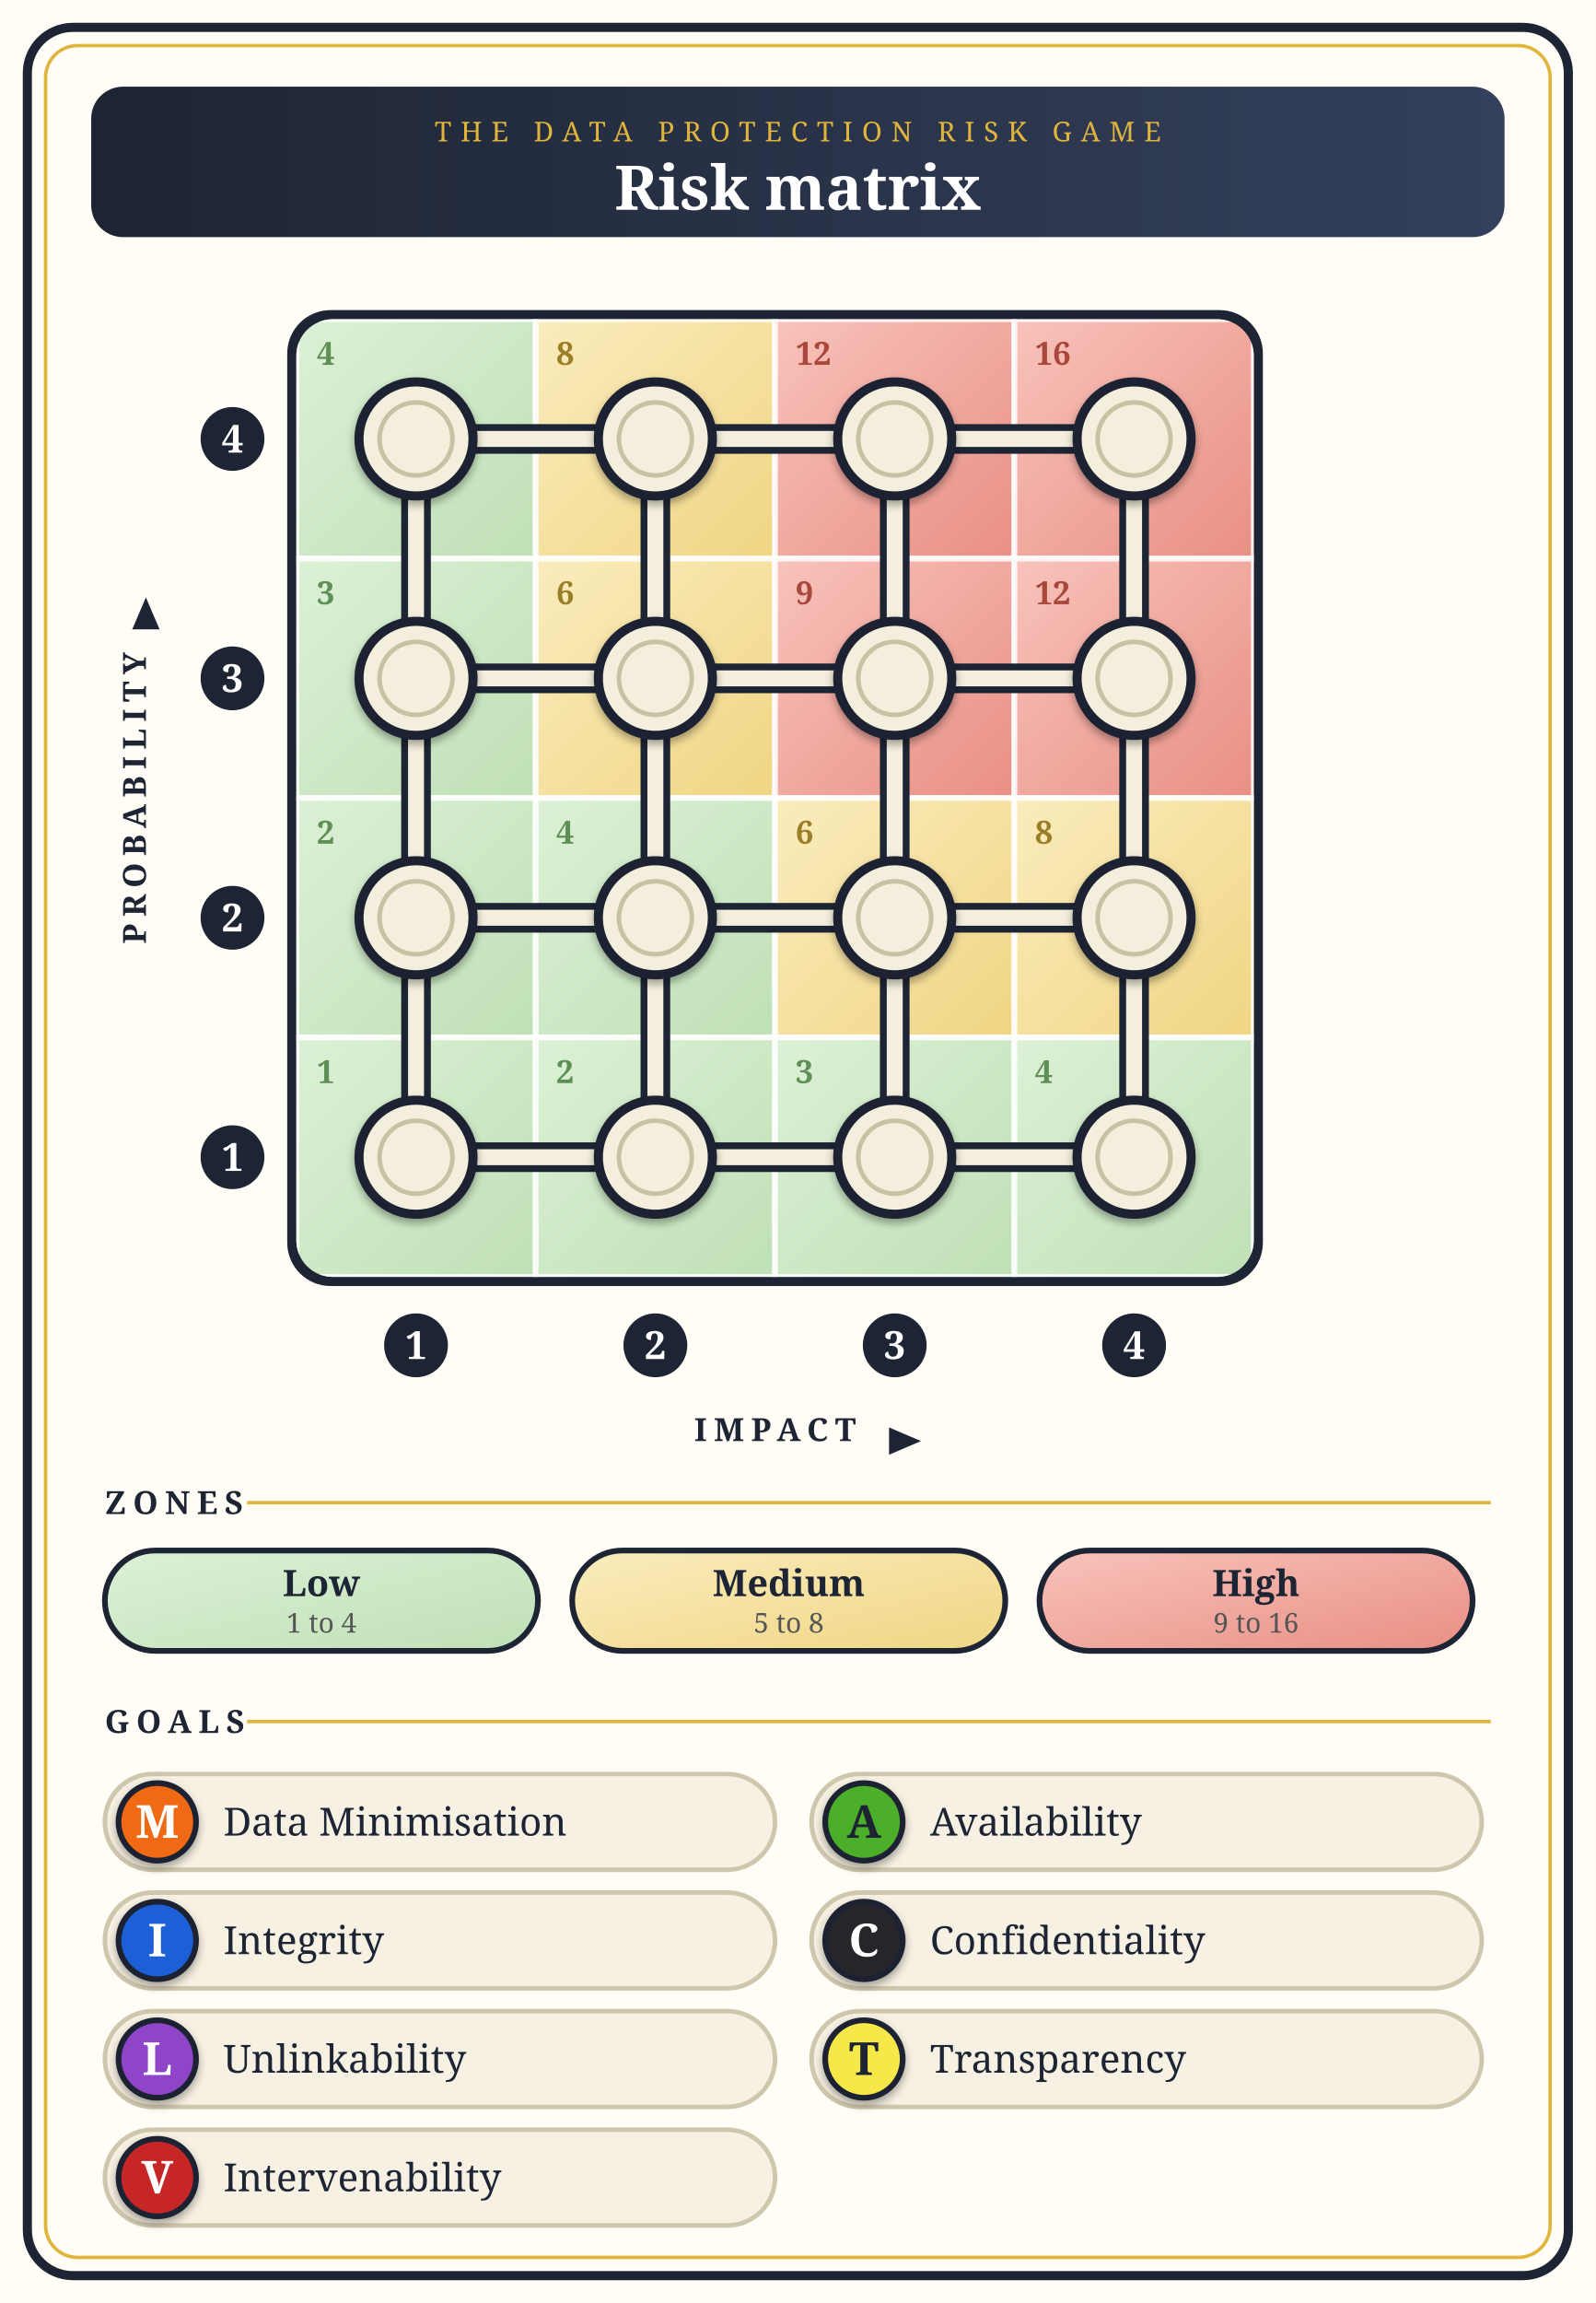
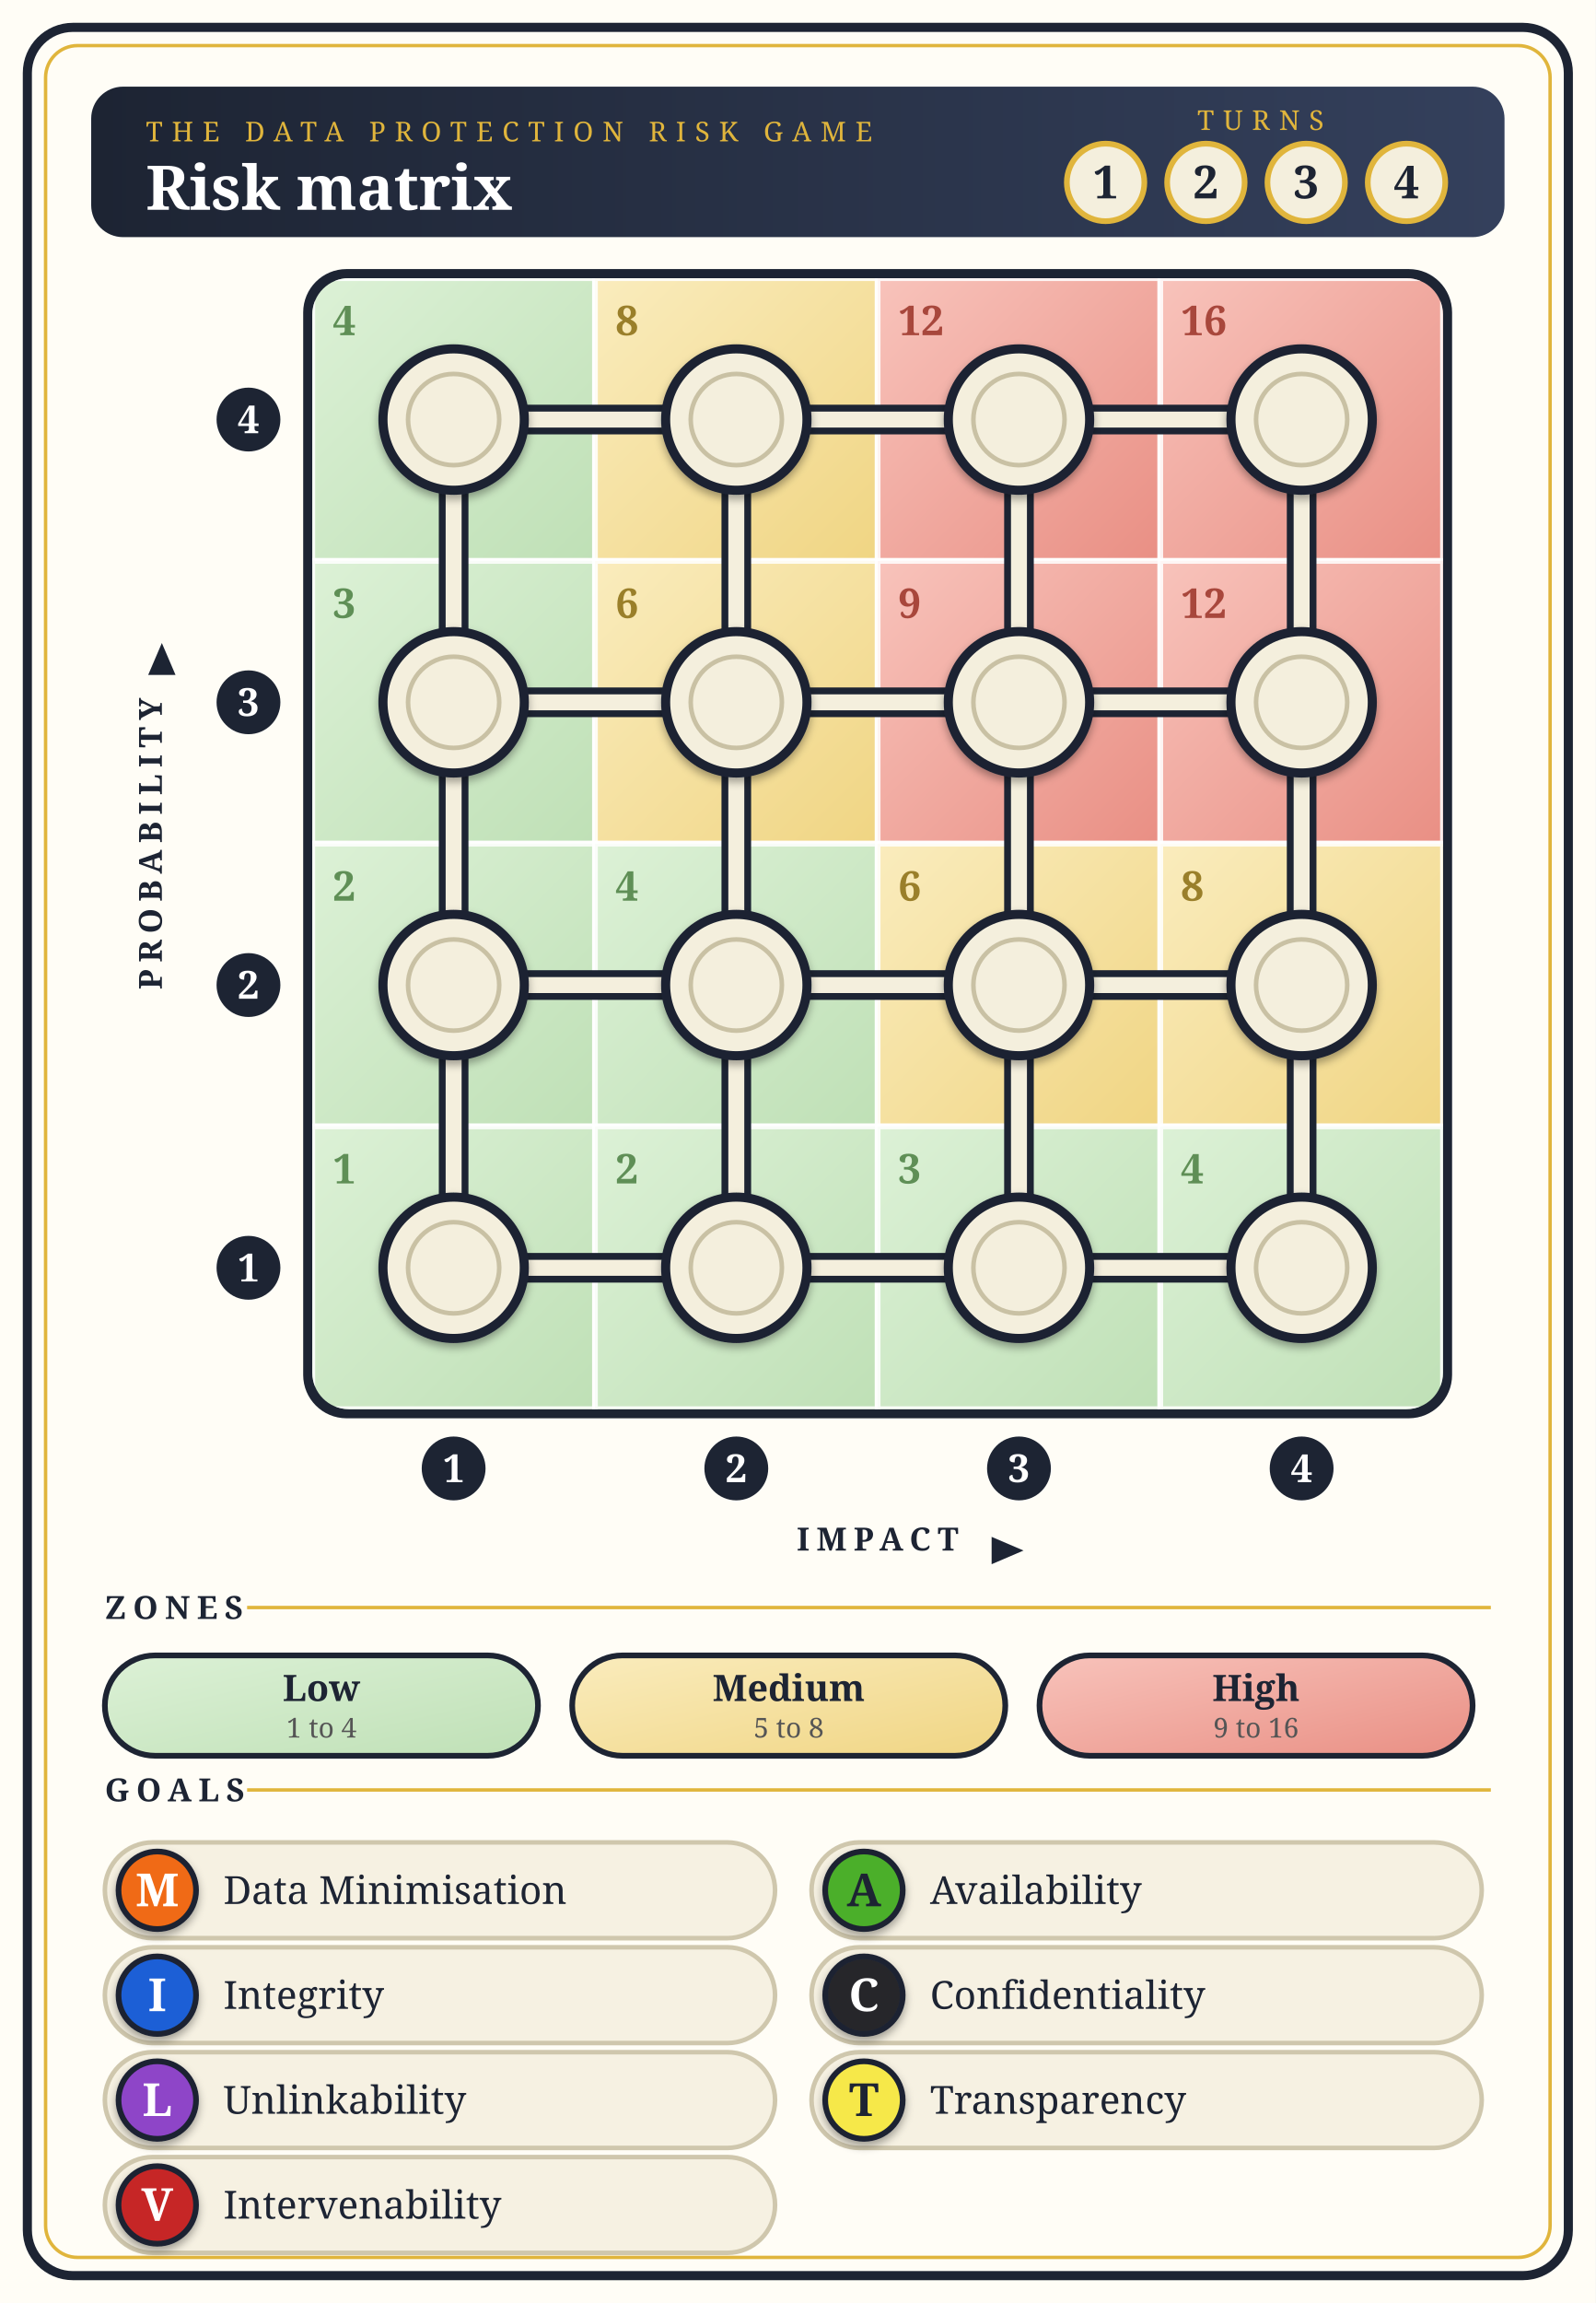
<svg xmlns="http://www.w3.org/2000/svg" width="700" height="1010" viewBox="0 0 700 1010" font-family="Georgia,serif">
  <defs>
    <linearGradient id="z-low" x1="0" y1="0" x2="1" y2="1">
      <stop offset="0" stop-color="#dcf1d6" />
      <stop offset="1" stop-color="#bfe0b6" />
    </linearGradient>
    <linearGradient id="z-mid" x1="0" y1="0" x2="1" y2="1">
      <stop offset="0" stop-color="#faecbd" />
      <stop offset="1" stop-color="#f0d583" />
    </linearGradient>
    <linearGradient id="z-high" x1="0" y1="0" x2="1" y2="1">
      <stop offset="0" stop-color="#f8c3bb" />
      <stop offset="1" stop-color="#e98f84" />
    </linearGradient>
    <linearGradient id="banner" x1="0" y1="0" x2="1" y2="0">
      <stop offset="0" stop-color="#1d2433" />
      <stop offset="1" stop-color="#34405c" />
    </linearGradient>
    <filter id="shadow" x="-30%" y="-30%" width="160%" height="170%">
      <feDropShadow dx="0" dy="2" stdDeviation="2" flood-color="#000" flood-opacity=".35" />
    </filter>
    <clipPath id="grid">
-       <rect x="130" y="140" width="420" height="420" rx="16" />
+       <rect x="137" y="122" width="496" height="496" rx="16" />
    </clipPath>
  </defs>
  <rect width="700" height="1010" fill="#fffdf6" />
  <rect x="12" y="12" width="676" height="986" rx="20" fill="none" stroke="#1d2433" stroke-width="4" />
  <rect x="20" y="20" width="660" height="970" rx="14" fill="none" stroke="#e0b53c" stroke-width="1.5" />
  <rect x="40" y="38" width="620" height="66" rx="14" fill="url(#banner)" />
-   <text x="350.0" y="62" text-anchor="middle" font-size="12" letter-spacing="4" fill="#e0b53c">THE DATA PROTECTION RISK GAME</text>
-   <text x="350.0" y="92" text-anchor="middle" font-size="27" font-weight="bold" fill="#fff">Risk matrix</text>
-   <rect x="126" y="136" width="428" height="428" rx="19" fill="#1d2433" />
+   <text x="64" y="62" font-size="12" letter-spacing="4" fill="#e0b53c">THE DATA PROTECTION RISK GAME</text>
+   <text x="64" y="92" font-size="27" font-weight="bold" fill="#fff">Risk matrix</text>
+   <text x="553" y="57" text-anchor="middle" font-size="12" letter-spacing="4" fill="#e0b53c">TURNS</text>
+   <circle cx="485" cy="80" r="17" fill="#f4efdd" stroke="#e0b53c" stroke-width="2.5" />
+   <text x="485" y="87" text-anchor="middle" font-size="20" font-weight="bold" fill="#1d2433">1</text>
+   <circle cx="529" cy="80" r="17" fill="#f4efdd" stroke="#e0b53c" stroke-width="2.5" />
+   <text x="529" y="87" text-anchor="middle" font-size="20" font-weight="bold" fill="#1d2433">2</text>
+   <circle cx="573" cy="80" r="17" fill="#f4efdd" stroke="#e0b53c" stroke-width="2.5" />
+   <text x="573" y="87" text-anchor="middle" font-size="20" font-weight="bold" fill="#1d2433">3</text>
+   <circle cx="617" cy="80" r="17" fill="#f4efdd" stroke="#e0b53c" stroke-width="2.5" />
+   <text x="617" y="87" text-anchor="middle" font-size="20" font-weight="bold" fill="#1d2433">4</text>
+   <rect x="133" y="118" width="504" height="504" rx="19" fill="#1d2433" />
  <g clip-path="url(#grid)">
-     <rect x="130" y="140" width="105" height="105" fill="url(#z-low)" stroke="#fff" stroke-width="2.5" stroke-opacity=".85" />
-     <text x="139" y="160" font-size="14" font-weight="bold" fill="#5f8f56">4</text>
-     <rect x="235" y="140" width="105" height="105" fill="url(#z-mid)" stroke="#fff" stroke-width="2.5" stroke-opacity=".85" />
-     <text x="244" y="160" font-size="14" font-weight="bold" fill="#9a7f2a">8</text>
-     <rect x="340" y="140" width="105" height="105" fill="url(#z-high)" stroke="#fff" stroke-width="2.5" stroke-opacity=".85" />
-     <text x="349" y="160" font-size="14" font-weight="bold" fill="#a8473c">12</text>
-     <rect x="445" y="140" width="105" height="105" fill="url(#z-high)" stroke="#fff" stroke-width="2.5" stroke-opacity=".85" />
-     <text x="454" y="160" font-size="14" font-weight="bold" fill="#a8473c">16</text>
-     <rect x="130" y="245" width="105" height="105" fill="url(#z-low)" stroke="#fff" stroke-width="2.5" stroke-opacity=".85" />
-     <text x="139" y="265" font-size="14" font-weight="bold" fill="#5f8f56">3</text>
-     <rect x="235" y="245" width="105" height="105" fill="url(#z-mid)" stroke="#fff" stroke-width="2.5" stroke-opacity=".85" />
-     <text x="244" y="265" font-size="14" font-weight="bold" fill="#9a7f2a">6</text>
-     <rect x="340" y="245" width="105" height="105" fill="url(#z-high)" stroke="#fff" stroke-width="2.5" stroke-opacity=".85" />
-     <text x="349" y="265" font-size="14" font-weight="bold" fill="#a8473c">9</text>
-     <rect x="445" y="245" width="105" height="105" fill="url(#z-high)" stroke="#fff" stroke-width="2.5" stroke-opacity=".85" />
-     <text x="454" y="265" font-size="14" font-weight="bold" fill="#a8473c">12</text>
-     <rect x="130" y="350" width="105" height="105" fill="url(#z-low)" stroke="#fff" stroke-width="2.5" stroke-opacity=".85" />
-     <text x="139" y="370" font-size="14" font-weight="bold" fill="#5f8f56">2</text>
-     <rect x="235" y="350" width="105" height="105" fill="url(#z-low)" stroke="#fff" stroke-width="2.5" stroke-opacity=".85" />
-     <text x="244" y="370" font-size="14" font-weight="bold" fill="#5f8f56">4</text>
-     <rect x="340" y="350" width="105" height="105" fill="url(#z-mid)" stroke="#fff" stroke-width="2.5" stroke-opacity=".85" />
-     <text x="349" y="370" font-size="14" font-weight="bold" fill="#9a7f2a">6</text>
-     <rect x="445" y="350" width="105" height="105" fill="url(#z-mid)" stroke="#fff" stroke-width="2.5" stroke-opacity=".85" />
-     <text x="454" y="370" font-size="14" font-weight="bold" fill="#9a7f2a">8</text>
-     <rect x="130" y="455" width="105" height="105" fill="url(#z-low)" stroke="#fff" stroke-width="2.5" stroke-opacity=".85" />
-     <text x="139" y="475" font-size="14" font-weight="bold" fill="#5f8f56">1</text>
-     <rect x="235" y="455" width="105" height="105" fill="url(#z-low)" stroke="#fff" stroke-width="2.5" stroke-opacity=".85" />
-     <text x="244" y="475" font-size="14" font-weight="bold" fill="#5f8f56">2</text>
-     <rect x="340" y="455" width="105" height="105" fill="url(#z-low)" stroke="#fff" stroke-width="2.5" stroke-opacity=".85" />
-     <text x="349" y="475" font-size="14" font-weight="bold" fill="#5f8f56">3</text>
-     <rect x="445" y="455" width="105" height="105" fill="url(#z-low)" stroke="#fff" stroke-width="2.5" stroke-opacity=".85" />
-     <text x="454" y="475" font-size="14" font-weight="bold" fill="#5f8f56">4</text>
+     <rect x="137" y="122" width="124" height="124" fill="url(#z-low)" stroke="#fff" stroke-width="2.5" stroke-opacity=".85" />
+     <text x="146" y="147" font-size="18" font-weight="bold" fill="#5f8f56">4</text>
+     <rect x="261" y="122" width="124" height="124" fill="url(#z-mid)" stroke="#fff" stroke-width="2.5" stroke-opacity=".85" />
+     <text x="270" y="147" font-size="18" font-weight="bold" fill="#9a7f2a">8</text>
+     <rect x="385" y="122" width="124" height="124" fill="url(#z-high)" stroke="#fff" stroke-width="2.5" stroke-opacity=".85" />
+     <text x="394" y="147" font-size="18" font-weight="bold" fill="#a8473c">12</text>
+     <rect x="509" y="122" width="124" height="124" fill="url(#z-high)" stroke="#fff" stroke-width="2.5" stroke-opacity=".85" />
+     <text x="518" y="147" font-size="18" font-weight="bold" fill="#a8473c">16</text>
+     <rect x="137" y="246" width="124" height="124" fill="url(#z-low)" stroke="#fff" stroke-width="2.5" stroke-opacity=".85" />
+     <text x="146" y="271" font-size="18" font-weight="bold" fill="#5f8f56">3</text>
+     <rect x="261" y="246" width="124" height="124" fill="url(#z-mid)" stroke="#fff" stroke-width="2.5" stroke-opacity=".85" />
+     <text x="270" y="271" font-size="18" font-weight="bold" fill="#9a7f2a">6</text>
+     <rect x="385" y="246" width="124" height="124" fill="url(#z-high)" stroke="#fff" stroke-width="2.5" stroke-opacity=".85" />
+     <text x="394" y="271" font-size="18" font-weight="bold" fill="#a8473c">9</text>
+     <rect x="509" y="246" width="124" height="124" fill="url(#z-high)" stroke="#fff" stroke-width="2.5" stroke-opacity=".85" />
+     <text x="518" y="271" font-size="18" font-weight="bold" fill="#a8473c">12</text>
+     <rect x="137" y="370" width="124" height="124" fill="url(#z-low)" stroke="#fff" stroke-width="2.5" stroke-opacity=".85" />
+     <text x="146" y="395" font-size="18" font-weight="bold" fill="#5f8f56">2</text>
+     <rect x="261" y="370" width="124" height="124" fill="url(#z-low)" stroke="#fff" stroke-width="2.5" stroke-opacity=".85" />
+     <text x="270" y="395" font-size="18" font-weight="bold" fill="#5f8f56">4</text>
+     <rect x="385" y="370" width="124" height="124" fill="url(#z-mid)" stroke="#fff" stroke-width="2.5" stroke-opacity=".85" />
+     <text x="394" y="395" font-size="18" font-weight="bold" fill="#9a7f2a">6</text>
+     <rect x="509" y="370" width="124" height="124" fill="url(#z-mid)" stroke="#fff" stroke-width="2.5" stroke-opacity=".85" />
+     <text x="518" y="395" font-size="18" font-weight="bold" fill="#9a7f2a">8</text>
+     <rect x="137" y="494" width="124" height="124" fill="url(#z-low)" stroke="#fff" stroke-width="2.5" stroke-opacity=".85" />
+     <text x="146" y="519" font-size="18" font-weight="bold" fill="#5f8f56">1</text>
+     <rect x="261" y="494" width="124" height="124" fill="url(#z-low)" stroke="#fff" stroke-width="2.5" stroke-opacity=".85" />
+     <text x="270" y="519" font-size="18" font-weight="bold" fill="#5f8f56">2</text>
+     <rect x="385" y="494" width="124" height="124" fill="url(#z-low)" stroke="#fff" stroke-width="2.5" stroke-opacity=".85" />
+     <text x="394" y="519" font-size="18" font-weight="bold" fill="#5f8f56">3</text>
+     <rect x="509" y="494" width="124" height="124" fill="url(#z-low)" stroke="#fff" stroke-width="2.5" stroke-opacity=".85" />
+     <text x="518" y="519" font-size="18" font-weight="bold" fill="#5f8f56">4</text>
  </g>
-   <line x1="182.5" y1="402.5" x2="182.5" y2="507.5" stroke="#1d2433" stroke-width="13" stroke-linecap="round" />
-   <line x1="287.5" y1="402.5" x2="287.5" y2="507.5" stroke="#1d2433" stroke-width="13" stroke-linecap="round" />
-   <line x1="392.5" y1="402.5" x2="392.5" y2="507.5" stroke="#1d2433" stroke-width="13" stroke-linecap="round" />
-   <line x1="497.5" y1="402.5" x2="497.5" y2="507.5" stroke="#1d2433" stroke-width="13" stroke-linecap="round" />
-   <line x1="182.5" y1="297.5" x2="182.5" y2="402.5" stroke="#1d2433" stroke-width="13" stroke-linecap="round" />
-   <line x1="287.5" y1="297.5" x2="287.5" y2="402.5" stroke="#1d2433" stroke-width="13" stroke-linecap="round" />
-   <line x1="392.5" y1="297.5" x2="392.5" y2="402.5" stroke="#1d2433" stroke-width="13" stroke-linecap="round" />
-   <line x1="497.5" y1="297.5" x2="497.5" y2="402.5" stroke="#1d2433" stroke-width="13" stroke-linecap="round" />
-   <line x1="182.5" y1="192.5" x2="182.5" y2="297.5" stroke="#1d2433" stroke-width="13" stroke-linecap="round" />
-   <line x1="287.5" y1="192.5" x2="287.5" y2="297.5" stroke="#1d2433" stroke-width="13" stroke-linecap="round" />
-   <line x1="392.5" y1="192.5" x2="392.5" y2="297.5" stroke="#1d2433" stroke-width="13" stroke-linecap="round" />
-   <line x1="497.5" y1="192.5" x2="497.5" y2="297.5" stroke="#1d2433" stroke-width="13" stroke-linecap="round" />
-   <line x1="287.5" y1="507.5" x2="182.5" y2="507.5" stroke="#1d2433" stroke-width="13" stroke-linecap="round" />
-   <line x1="392.5" y1="507.5" x2="287.5" y2="507.5" stroke="#1d2433" stroke-width="13" stroke-linecap="round" />
-   <line x1="497.5" y1="507.5" x2="392.5" y2="507.5" stroke="#1d2433" stroke-width="13" stroke-linecap="round" />
-   <line x1="287.5" y1="402.5" x2="182.5" y2="402.5" stroke="#1d2433" stroke-width="13" stroke-linecap="round" />
-   <line x1="392.5" y1="402.5" x2="287.5" y2="402.5" stroke="#1d2433" stroke-width="13" stroke-linecap="round" />
-   <line x1="497.5" y1="402.5" x2="392.5" y2="402.5" stroke="#1d2433" stroke-width="13" stroke-linecap="round" />
-   <line x1="287.5" y1="297.5" x2="182.5" y2="297.5" stroke="#1d2433" stroke-width="13" stroke-linecap="round" />
-   <line x1="392.5" y1="297.5" x2="287.5" y2="297.5" stroke="#1d2433" stroke-width="13" stroke-linecap="round" />
-   <line x1="497.5" y1="297.5" x2="392.5" y2="297.5" stroke="#1d2433" stroke-width="13" stroke-linecap="round" />
-   <line x1="287.5" y1="192.5" x2="182.5" y2="192.5" stroke="#1d2433" stroke-width="13" stroke-linecap="round" />
-   <line x1="392.5" y1="192.5" x2="287.5" y2="192.5" stroke="#1d2433" stroke-width="13" stroke-linecap="round" />
-   <line x1="497.5" y1="192.5" x2="392.5" y2="192.5" stroke="#1d2433" stroke-width="13" stroke-linecap="round" />
-   <line x1="182.5" y1="402.5" x2="182.5" y2="507.5" stroke="#f4efdd" stroke-width="7" stroke-linecap="round" />
-   <line x1="287.5" y1="402.5" x2="287.5" y2="507.5" stroke="#f4efdd" stroke-width="7" stroke-linecap="round" />
-   <line x1="392.5" y1="402.5" x2="392.5" y2="507.5" stroke="#f4efdd" stroke-width="7" stroke-linecap="round" />
-   <line x1="497.5" y1="402.5" x2="497.5" y2="507.5" stroke="#f4efdd" stroke-width="7" stroke-linecap="round" />
-   <line x1="182.5" y1="297.5" x2="182.5" y2="402.5" stroke="#f4efdd" stroke-width="7" stroke-linecap="round" />
-   <line x1="287.5" y1="297.5" x2="287.5" y2="402.5" stroke="#f4efdd" stroke-width="7" stroke-linecap="round" />
-   <line x1="392.5" y1="297.5" x2="392.5" y2="402.5" stroke="#f4efdd" stroke-width="7" stroke-linecap="round" />
-   <line x1="497.5" y1="297.5" x2="497.5" y2="402.5" stroke="#f4efdd" stroke-width="7" stroke-linecap="round" />
-   <line x1="182.5" y1="192.5" x2="182.5" y2="297.5" stroke="#f4efdd" stroke-width="7" stroke-linecap="round" />
-   <line x1="287.5" y1="192.5" x2="287.5" y2="297.5" stroke="#f4efdd" stroke-width="7" stroke-linecap="round" />
-   <line x1="392.5" y1="192.5" x2="392.5" y2="297.5" stroke="#f4efdd" stroke-width="7" stroke-linecap="round" />
-   <line x1="497.5" y1="192.5" x2="497.5" y2="297.5" stroke="#f4efdd" stroke-width="7" stroke-linecap="round" />
-   <line x1="287.5" y1="507.5" x2="182.5" y2="507.5" stroke="#f4efdd" stroke-width="7" stroke-linecap="round" />
-   <line x1="392.5" y1="507.5" x2="287.5" y2="507.5" stroke="#f4efdd" stroke-width="7" stroke-linecap="round" />
-   <line x1="497.5" y1="507.5" x2="392.5" y2="507.5" stroke="#f4efdd" stroke-width="7" stroke-linecap="round" />
-   <line x1="287.5" y1="402.5" x2="182.5" y2="402.5" stroke="#f4efdd" stroke-width="7" stroke-linecap="round" />
-   <line x1="392.5" y1="402.5" x2="287.5" y2="402.5" stroke="#f4efdd" stroke-width="7" stroke-linecap="round" />
-   <line x1="497.5" y1="402.5" x2="392.5" y2="402.5" stroke="#f4efdd" stroke-width="7" stroke-linecap="round" />
-   <line x1="287.5" y1="297.5" x2="182.5" y2="297.5" stroke="#f4efdd" stroke-width="7" stroke-linecap="round" />
-   <line x1="392.5" y1="297.5" x2="287.5" y2="297.5" stroke="#f4efdd" stroke-width="7" stroke-linecap="round" />
-   <line x1="497.5" y1="297.5" x2="392.5" y2="297.5" stroke="#f4efdd" stroke-width="7" stroke-linecap="round" />
-   <line x1="287.5" y1="192.5" x2="182.5" y2="192.5" stroke="#f4efdd" stroke-width="7" stroke-linecap="round" />
-   <line x1="392.5" y1="192.5" x2="287.5" y2="192.5" stroke="#f4efdd" stroke-width="7" stroke-linecap="round" />
-   <line x1="497.5" y1="192.5" x2="392.5" y2="192.5" stroke="#f4efdd" stroke-width="7" stroke-linecap="round" />
-   <circle cx="182.5" cy="507.5" r="25" fill="#f4efdd" stroke="#1d2433" stroke-width="4" filter="url(#shadow)" />
-   <circle cx="182.5" cy="507.5" r="16" fill="none" stroke="#c9c1a4" stroke-width="2" />
-   <circle cx="287.5" cy="507.5" r="25" fill="#f4efdd" stroke="#1d2433" stroke-width="4" filter="url(#shadow)" />
-   <circle cx="287.5" cy="507.5" r="16" fill="none" stroke="#c9c1a4" stroke-width="2" />
-   <circle cx="392.5" cy="507.5" r="25" fill="#f4efdd" stroke="#1d2433" stroke-width="4" filter="url(#shadow)" />
-   <circle cx="392.5" cy="507.5" r="16" fill="none" stroke="#c9c1a4" stroke-width="2" />
-   <circle cx="497.5" cy="507.5" r="25" fill="#f4efdd" stroke="#1d2433" stroke-width="4" filter="url(#shadow)" />
-   <circle cx="497.5" cy="507.5" r="16" fill="none" stroke="#c9c1a4" stroke-width="2" />
-   <circle cx="182.5" cy="402.5" r="25" fill="#f4efdd" stroke="#1d2433" stroke-width="4" filter="url(#shadow)" />
-   <circle cx="182.5" cy="402.5" r="16" fill="none" stroke="#c9c1a4" stroke-width="2" />
-   <circle cx="287.5" cy="402.5" r="25" fill="#f4efdd" stroke="#1d2433" stroke-width="4" filter="url(#shadow)" />
-   <circle cx="287.5" cy="402.5" r="16" fill="none" stroke="#c9c1a4" stroke-width="2" />
-   <circle cx="392.5" cy="402.5" r="25" fill="#f4efdd" stroke="#1d2433" stroke-width="4" filter="url(#shadow)" />
-   <circle cx="392.5" cy="402.5" r="16" fill="none" stroke="#c9c1a4" stroke-width="2" />
-   <circle cx="497.5" cy="402.5" r="25" fill="#f4efdd" stroke="#1d2433" stroke-width="4" filter="url(#shadow)" />
-   <circle cx="497.5" cy="402.5" r="16" fill="none" stroke="#c9c1a4" stroke-width="2" />
-   <circle cx="182.5" cy="297.5" r="25" fill="#f4efdd" stroke="#1d2433" stroke-width="4" filter="url(#shadow)" />
-   <circle cx="182.5" cy="297.5" r="16" fill="none" stroke="#c9c1a4" stroke-width="2" />
-   <circle cx="287.5" cy="297.5" r="25" fill="#f4efdd" stroke="#1d2433" stroke-width="4" filter="url(#shadow)" />
-   <circle cx="287.5" cy="297.5" r="16" fill="none" stroke="#c9c1a4" stroke-width="2" />
-   <circle cx="392.5" cy="297.5" r="25" fill="#f4efdd" stroke="#1d2433" stroke-width="4" filter="url(#shadow)" />
-   <circle cx="392.5" cy="297.5" r="16" fill="none" stroke="#c9c1a4" stroke-width="2" />
-   <circle cx="497.5" cy="297.5" r="25" fill="#f4efdd" stroke="#1d2433" stroke-width="4" filter="url(#shadow)" />
-   <circle cx="497.5" cy="297.5" r="16" fill="none" stroke="#c9c1a4" stroke-width="2" />
-   <circle cx="182.5" cy="192.5" r="25" fill="#f4efdd" stroke="#1d2433" stroke-width="4" filter="url(#shadow)" />
-   <circle cx="182.5" cy="192.5" r="16" fill="none" stroke="#c9c1a4" stroke-width="2" />
-   <circle cx="287.5" cy="192.5" r="25" fill="#f4efdd" stroke="#1d2433" stroke-width="4" filter="url(#shadow)" />
-   <circle cx="287.5" cy="192.5" r="16" fill="none" stroke="#c9c1a4" stroke-width="2" />
-   <circle cx="392.5" cy="192.5" r="25" fill="#f4efdd" stroke="#1d2433" stroke-width="4" filter="url(#shadow)" />
-   <circle cx="392.5" cy="192.5" r="16" fill="none" stroke="#c9c1a4" stroke-width="2" />
-   <circle cx="497.5" cy="192.5" r="25" fill="#f4efdd" stroke="#1d2433" stroke-width="4" filter="url(#shadow)" />
-   <circle cx="497.5" cy="192.5" r="16" fill="none" stroke="#c9c1a4" stroke-width="2" />
-   <circle cx="102" cy="507.5" r="14" fill="#1d2433" />
-   <text x="102" y="513.5" text-anchor="middle" font-size="17" font-weight="bold" fill="#fff">1</text>
-   <circle cx="182.5" cy="590" r="14" fill="#1d2433" />
-   <text x="182.5" y="596" text-anchor="middle" font-size="17" font-weight="bold" fill="#fff">1</text>
-   <circle cx="102" cy="402.5" r="14" fill="#1d2433" />
-   <text x="102" y="408.5" text-anchor="middle" font-size="17" font-weight="bold" fill="#fff">2</text>
-   <circle cx="287.5" cy="590" r="14" fill="#1d2433" />
-   <text x="287.5" y="596" text-anchor="middle" font-size="17" font-weight="bold" fill="#fff">2</text>
-   <circle cx="102" cy="297.5" r="14" fill="#1d2433" />
-   <text x="102" y="303.5" text-anchor="middle" font-size="17" font-weight="bold" fill="#fff">3</text>
-   <circle cx="392.5" cy="590" r="14" fill="#1d2433" />
-   <text x="392.5" y="596" text-anchor="middle" font-size="17" font-weight="bold" fill="#fff">3</text>
-   <circle cx="102" cy="192.5" r="14" fill="#1d2433" />
-   <text x="102" y="198.5" text-anchor="middle" font-size="17" font-weight="bold" fill="#fff">4</text>
-   <circle cx="497.5" cy="590" r="14" fill="#1d2433" />
-   <text x="497.5" y="596" text-anchor="middle" font-size="17" font-weight="bold" fill="#fff">4</text>
-   <text x="64" y="350" text-anchor="middle" font-size="14" letter-spacing="3" font-weight="bold" fill="#1d2433" transform="rotate(-90 64 350)">PROBABILITY</text>
-   <polygon points="58,276 70,276 64,262" fill="#1d2433" />
-   <text x="340" y="632" text-anchor="middle" font-size="14" letter-spacing="3" font-weight="bold" fill="#1d2433">IMPACT</text>
-   <polygon points="390,626 390,638 404,632" fill="#1d2433" />
-   <text x="46" y="664" font-size="14" font-weight="bold" letter-spacing="3" fill="#1d2433">ZONES</text>
-   <line x1="108.4" y1="659" x2="654" y2="659" stroke="#e0b53c" stroke-width="1.5" />
-   <rect x="46" y="680" width="190" height="44" rx="22" fill="url(#z-low)" stroke="#1d2433" stroke-width="2.5" />
-   <text x="141" y="700" text-anchor="middle" font-size="16" font-weight="bold" fill="#1d2433">Low</text>
-   <text x="141" y="716" text-anchor="middle" font-size="12" fill="#555">1 to 4</text>
-   <rect x="251" y="680" width="190" height="44" rx="22" fill="url(#z-mid)" stroke="#1d2433" stroke-width="2.5" />
-   <text x="346" y="700" text-anchor="middle" font-size="16" font-weight="bold" fill="#1d2433">Medium</text>
-   <text x="346" y="716" text-anchor="middle" font-size="12" fill="#555">5 to 8</text>
-   <rect x="456" y="680" width="190" height="44" rx="22" fill="url(#z-high)" stroke="#1d2433" stroke-width="2.5" />
-   <text x="551" y="700" text-anchor="middle" font-size="16" font-weight="bold" fill="#1d2433">High</text>
-   <text x="551" y="716" text-anchor="middle" font-size="12" fill="#555">9 to 16</text>
-   <text x="46" y="760" font-size="14" font-weight="bold" letter-spacing="3" fill="#1d2433">GOALS</text>
-   <line x1="108.4" y1="755" x2="654" y2="755" stroke="#e0b53c" stroke-width="1.5" />
-   <rect x="46" y="778" width="294" height="42" rx="21" fill="#f6f1e2" stroke="#cfc7ad" stroke-width="2" />
-   <circle cx="69" cy="799" r="17" fill="#f06a12" stroke="#1d2433" stroke-width="2.5" filter="url(#shadow)" />
-   <text x="69" y="806" text-anchor="middle" font-size="20" font-weight="bold" fill="#ffffff">M</text>
-   <text x="98" y="805" font-size="17" fill="#1d2433">Data Minimisation</text>
-   <rect x="356" y="778" width="294" height="42" rx="21" fill="#f6f1e2" stroke="#cfc7ad" stroke-width="2" />
-   <circle cx="379" cy="799" r="17" fill="#4caf2a" stroke="#1d2433" stroke-width="2.5" filter="url(#shadow)" />
-   <text x="379" y="806" text-anchor="middle" font-size="20" font-weight="bold" fill="#1d2433">A</text>
-   <text x="408" y="805" font-size="17" fill="#1d2433">Availability</text>
-   <rect x="46" y="830" width="294" height="42" rx="21" fill="#f6f1e2" stroke="#cfc7ad" stroke-width="2" />
-   <circle cx="69" cy="851" r="17" fill="#1f5fd6" stroke="#1d2433" stroke-width="2.5" filter="url(#shadow)" />
-   <text x="69" y="858" text-anchor="middle" font-size="20" font-weight="bold" fill="#ffffff">I</text>
-   <text x="98" y="857" font-size="17" fill="#1d2433">Integrity</text>
-   <rect x="356" y="830" width="294" height="42" rx="21" fill="#f6f1e2" stroke="#cfc7ad" stroke-width="2" />
-   <circle cx="379" cy="851" r="17" fill="#26262c" stroke="#1d2433" stroke-width="2.5" filter="url(#shadow)" />
-   <text x="379" y="858" text-anchor="middle" font-size="20" font-weight="bold" fill="#ffffff">C</text>
-   <text x="408" y="857" font-size="17" fill="#1d2433">Confidentiality</text>
-   <rect x="46" y="882" width="294" height="42" rx="21" fill="#f6f1e2" stroke="#cfc7ad" stroke-width="2" />
-   <circle cx="69" cy="903" r="17" fill="#8e44c8" stroke="#1d2433" stroke-width="2.5" filter="url(#shadow)" />
-   <text x="69" y="910" text-anchor="middle" font-size="20" font-weight="bold" fill="#ffffff">L</text>
-   <text x="98" y="909" font-size="17" fill="#1d2433">Unlinkability</text>
-   <rect x="356" y="882" width="294" height="42" rx="21" fill="#f6f1e2" stroke="#cfc7ad" stroke-width="2" />
-   <circle cx="379" cy="903" r="17" fill="#f6e84a" stroke="#1d2433" stroke-width="2.5" filter="url(#shadow)" />
-   <text x="379" y="910" text-anchor="middle" font-size="20" font-weight="bold" fill="#1d2433">T</text>
-   <text x="408" y="909" font-size="17" fill="#1d2433">Transparency</text>
-   <rect x="46" y="934" width="294" height="42" rx="21" fill="#f6f1e2" stroke="#cfc7ad" stroke-width="2" />
-   <circle cx="69" cy="955" r="17" fill="#c62828" stroke="#1d2433" stroke-width="2.5" filter="url(#shadow)" />
-   <text x="69" y="962" text-anchor="middle" font-size="20" font-weight="bold" fill="#ffffff">V</text>
-   <text x="98" y="961" font-size="17" fill="#1d2433">Intervenability</text>
+   <line x1="199.0" y1="432.0" x2="199.0" y2="556.0" stroke="#1d2433" stroke-width="13" stroke-linecap="round" />
+   <line x1="323.0" y1="432.0" x2="323.0" y2="556.0" stroke="#1d2433" stroke-width="13" stroke-linecap="round" />
+   <line x1="447.0" y1="432.0" x2="447.0" y2="556.0" stroke="#1d2433" stroke-width="13" stroke-linecap="round" />
+   <line x1="571.0" y1="432.0" x2="571.0" y2="556.0" stroke="#1d2433" stroke-width="13" stroke-linecap="round" />
+   <line x1="199.0" y1="308.0" x2="199.0" y2="432.0" stroke="#1d2433" stroke-width="13" stroke-linecap="round" />
+   <line x1="323.0" y1="308.0" x2="323.0" y2="432.0" stroke="#1d2433" stroke-width="13" stroke-linecap="round" />
+   <line x1="447.0" y1="308.0" x2="447.0" y2="432.0" stroke="#1d2433" stroke-width="13" stroke-linecap="round" />
+   <line x1="571.0" y1="308.0" x2="571.0" y2="432.0" stroke="#1d2433" stroke-width="13" stroke-linecap="round" />
+   <line x1="199.0" y1="184.0" x2="199.0" y2="308.0" stroke="#1d2433" stroke-width="13" stroke-linecap="round" />
+   <line x1="323.0" y1="184.0" x2="323.0" y2="308.0" stroke="#1d2433" stroke-width="13" stroke-linecap="round" />
+   <line x1="447.0" y1="184.0" x2="447.0" y2="308.0" stroke="#1d2433" stroke-width="13" stroke-linecap="round" />
+   <line x1="571.0" y1="184.0" x2="571.0" y2="308.0" stroke="#1d2433" stroke-width="13" stroke-linecap="round" />
+   <line x1="323.0" y1="556.0" x2="199.0" y2="556.0" stroke="#1d2433" stroke-width="13" stroke-linecap="round" />
+   <line x1="447.0" y1="556.0" x2="323.0" y2="556.0" stroke="#1d2433" stroke-width="13" stroke-linecap="round" />
+   <line x1="571.0" y1="556.0" x2="447.0" y2="556.0" stroke="#1d2433" stroke-width="13" stroke-linecap="round" />
+   <line x1="323.0" y1="432.0" x2="199.0" y2="432.0" stroke="#1d2433" stroke-width="13" stroke-linecap="round" />
+   <line x1="447.0" y1="432.0" x2="323.0" y2="432.0" stroke="#1d2433" stroke-width="13" stroke-linecap="round" />
+   <line x1="571.0" y1="432.0" x2="447.0" y2="432.0" stroke="#1d2433" stroke-width="13" stroke-linecap="round" />
+   <line x1="323.0" y1="308.0" x2="199.0" y2="308.0" stroke="#1d2433" stroke-width="13" stroke-linecap="round" />
+   <line x1="447.0" y1="308.0" x2="323.0" y2="308.0" stroke="#1d2433" stroke-width="13" stroke-linecap="round" />
+   <line x1="571.0" y1="308.0" x2="447.0" y2="308.0" stroke="#1d2433" stroke-width="13" stroke-linecap="round" />
+   <line x1="323.0" y1="184.0" x2="199.0" y2="184.0" stroke="#1d2433" stroke-width="13" stroke-linecap="round" />
+   <line x1="447.0" y1="184.0" x2="323.0" y2="184.0" stroke="#1d2433" stroke-width="13" stroke-linecap="round" />
+   <line x1="571.0" y1="184.0" x2="447.0" y2="184.0" stroke="#1d2433" stroke-width="13" stroke-linecap="round" />
+   <line x1="199.0" y1="432.0" x2="199.0" y2="556.0" stroke="#f4efdd" stroke-width="7" stroke-linecap="round" />
+   <line x1="323.0" y1="432.0" x2="323.0" y2="556.0" stroke="#f4efdd" stroke-width="7" stroke-linecap="round" />
+   <line x1="447.0" y1="432.0" x2="447.0" y2="556.0" stroke="#f4efdd" stroke-width="7" stroke-linecap="round" />
+   <line x1="571.0" y1="432.0" x2="571.0" y2="556.0" stroke="#f4efdd" stroke-width="7" stroke-linecap="round" />
+   <line x1="199.0" y1="308.0" x2="199.0" y2="432.0" stroke="#f4efdd" stroke-width="7" stroke-linecap="round" />
+   <line x1="323.0" y1="308.0" x2="323.0" y2="432.0" stroke="#f4efdd" stroke-width="7" stroke-linecap="round" />
+   <line x1="447.0" y1="308.0" x2="447.0" y2="432.0" stroke="#f4efdd" stroke-width="7" stroke-linecap="round" />
+   <line x1="571.0" y1="308.0" x2="571.0" y2="432.0" stroke="#f4efdd" stroke-width="7" stroke-linecap="round" />
+   <line x1="199.0" y1="184.0" x2="199.0" y2="308.0" stroke="#f4efdd" stroke-width="7" stroke-linecap="round" />
+   <line x1="323.0" y1="184.0" x2="323.0" y2="308.0" stroke="#f4efdd" stroke-width="7" stroke-linecap="round" />
+   <line x1="447.0" y1="184.0" x2="447.0" y2="308.0" stroke="#f4efdd" stroke-width="7" stroke-linecap="round" />
+   <line x1="571.0" y1="184.0" x2="571.0" y2="308.0" stroke="#f4efdd" stroke-width="7" stroke-linecap="round" />
+   <line x1="323.0" y1="556.0" x2="199.0" y2="556.0" stroke="#f4efdd" stroke-width="7" stroke-linecap="round" />
+   <line x1="447.0" y1="556.0" x2="323.0" y2="556.0" stroke="#f4efdd" stroke-width="7" stroke-linecap="round" />
+   <line x1="571.0" y1="556.0" x2="447.0" y2="556.0" stroke="#f4efdd" stroke-width="7" stroke-linecap="round" />
+   <line x1="323.0" y1="432.0" x2="199.0" y2="432.0" stroke="#f4efdd" stroke-width="7" stroke-linecap="round" />
+   <line x1="447.0" y1="432.0" x2="323.0" y2="432.0" stroke="#f4efdd" stroke-width="7" stroke-linecap="round" />
+   <line x1="571.0" y1="432.0" x2="447.0" y2="432.0" stroke="#f4efdd" stroke-width="7" stroke-linecap="round" />
+   <line x1="323.0" y1="308.0" x2="199.0" y2="308.0" stroke="#f4efdd" stroke-width="7" stroke-linecap="round" />
+   <line x1="447.0" y1="308.0" x2="323.0" y2="308.0" stroke="#f4efdd" stroke-width="7" stroke-linecap="round" />
+   <line x1="571.0" y1="308.0" x2="447.0" y2="308.0" stroke="#f4efdd" stroke-width="7" stroke-linecap="round" />
+   <line x1="323.0" y1="184.0" x2="199.0" y2="184.0" stroke="#f4efdd" stroke-width="7" stroke-linecap="round" />
+   <line x1="447.0" y1="184.0" x2="323.0" y2="184.0" stroke="#f4efdd" stroke-width="7" stroke-linecap="round" />
+   <line x1="571.0" y1="184.0" x2="447.0" y2="184.0" stroke="#f4efdd" stroke-width="7" stroke-linecap="round" />
+   <circle cx="199.0" cy="556.0" r="31" fill="#f4efdd" stroke="#1d2433" stroke-width="4" filter="url(#shadow)" />
+   <circle cx="199.0" cy="556.0" r="20" fill="none" stroke="#c9c1a4" stroke-width="2" />
+   <circle cx="323.0" cy="556.0" r="31" fill="#f4efdd" stroke="#1d2433" stroke-width="4" filter="url(#shadow)" />
+   <circle cx="323.0" cy="556.0" r="20" fill="none" stroke="#c9c1a4" stroke-width="2" />
+   <circle cx="447.0" cy="556.0" r="31" fill="#f4efdd" stroke="#1d2433" stroke-width="4" filter="url(#shadow)" />
+   <circle cx="447.0" cy="556.0" r="20" fill="none" stroke="#c9c1a4" stroke-width="2" />
+   <circle cx="571.0" cy="556.0" r="31" fill="#f4efdd" stroke="#1d2433" stroke-width="4" filter="url(#shadow)" />
+   <circle cx="571.0" cy="556.0" r="20" fill="none" stroke="#c9c1a4" stroke-width="2" />
+   <circle cx="199.0" cy="432.0" r="31" fill="#f4efdd" stroke="#1d2433" stroke-width="4" filter="url(#shadow)" />
+   <circle cx="199.0" cy="432.0" r="20" fill="none" stroke="#c9c1a4" stroke-width="2" />
+   <circle cx="323.0" cy="432.0" r="31" fill="#f4efdd" stroke="#1d2433" stroke-width="4" filter="url(#shadow)" />
+   <circle cx="323.0" cy="432.0" r="20" fill="none" stroke="#c9c1a4" stroke-width="2" />
+   <circle cx="447.0" cy="432.0" r="31" fill="#f4efdd" stroke="#1d2433" stroke-width="4" filter="url(#shadow)" />
+   <circle cx="447.0" cy="432.0" r="20" fill="none" stroke="#c9c1a4" stroke-width="2" />
+   <circle cx="571.0" cy="432.0" r="31" fill="#f4efdd" stroke="#1d2433" stroke-width="4" filter="url(#shadow)" />
+   <circle cx="571.0" cy="432.0" r="20" fill="none" stroke="#c9c1a4" stroke-width="2" />
+   <circle cx="199.0" cy="308.0" r="31" fill="#f4efdd" stroke="#1d2433" stroke-width="4" filter="url(#shadow)" />
+   <circle cx="199.0" cy="308.0" r="20" fill="none" stroke="#c9c1a4" stroke-width="2" />
+   <circle cx="323.0" cy="308.0" r="31" fill="#f4efdd" stroke="#1d2433" stroke-width="4" filter="url(#shadow)" />
+   <circle cx="323.0" cy="308.0" r="20" fill="none" stroke="#c9c1a4" stroke-width="2" />
+   <circle cx="447.0" cy="308.0" r="31" fill="#f4efdd" stroke="#1d2433" stroke-width="4" filter="url(#shadow)" />
+   <circle cx="447.0" cy="308.0" r="20" fill="none" stroke="#c9c1a4" stroke-width="2" />
+   <circle cx="571.0" cy="308.0" r="31" fill="#f4efdd" stroke="#1d2433" stroke-width="4" filter="url(#shadow)" />
+   <circle cx="571.0" cy="308.0" r="20" fill="none" stroke="#c9c1a4" stroke-width="2" />
+   <circle cx="199.0" cy="184.0" r="31" fill="#f4efdd" stroke="#1d2433" stroke-width="4" filter="url(#shadow)" />
+   <circle cx="199.0" cy="184.0" r="20" fill="none" stroke="#c9c1a4" stroke-width="2" />
+   <circle cx="323.0" cy="184.0" r="31" fill="#f4efdd" stroke="#1d2433" stroke-width="4" filter="url(#shadow)" />
+   <circle cx="323.0" cy="184.0" r="20" fill="none" stroke="#c9c1a4" stroke-width="2" />
+   <circle cx="447.0" cy="184.0" r="31" fill="#f4efdd" stroke="#1d2433" stroke-width="4" filter="url(#shadow)" />
+   <circle cx="447.0" cy="184.0" r="20" fill="none" stroke="#c9c1a4" stroke-width="2" />
+   <circle cx="571.0" cy="184.0" r="31" fill="#f4efdd" stroke="#1d2433" stroke-width="4" filter="url(#shadow)" />
+   <circle cx="571.0" cy="184.0" r="20" fill="none" stroke="#c9c1a4" stroke-width="2" />
+   <circle cx="109" cy="556.0" r="14" fill="#1d2433" />
+   <text x="109" y="562.0" text-anchor="middle" font-size="17" font-weight="bold" fill="#fff">1</text>
+   <circle cx="199.0" cy="644" r="14" fill="#1d2433" />
+   <text x="199.0" y="650" text-anchor="middle" font-size="17" font-weight="bold" fill="#fff">1</text>
+   <circle cx="109" cy="432.0" r="14" fill="#1d2433" />
+   <text x="109" y="438.0" text-anchor="middle" font-size="17" font-weight="bold" fill="#fff">2</text>
+   <circle cx="323.0" cy="644" r="14" fill="#1d2433" />
+   <text x="323.0" y="650" text-anchor="middle" font-size="17" font-weight="bold" fill="#fff">2</text>
+   <circle cx="109" cy="308.0" r="14" fill="#1d2433" />
+   <text x="109" y="314.0" text-anchor="middle" font-size="17" font-weight="bold" fill="#fff">3</text>
+   <circle cx="447.0" cy="644" r="14" fill="#1d2433" />
+   <text x="447.0" y="650" text-anchor="middle" font-size="17" font-weight="bold" fill="#fff">3</text>
+   <circle cx="109" cy="184.0" r="14" fill="#1d2433" />
+   <text x="109" y="190.0" text-anchor="middle" font-size="17" font-weight="bold" fill="#fff">4</text>
+   <circle cx="571.0" cy="644" r="14" fill="#1d2433" />
+   <text x="571.0" y="650" text-anchor="middle" font-size="17" font-weight="bold" fill="#fff">4</text>
+   <text x="71" y="370" text-anchor="middle" font-size="14" letter-spacing="3" font-weight="bold" fill="#1d2433" transform="rotate(-90 71 370)">PROBABILITY</text>
+   <polygon points="65,296 77,296 71,282" fill="#1d2433" />
+   <text x="385" y="680" text-anchor="middle" font-size="14" letter-spacing="3" font-weight="bold" fill="#1d2433">IMPACT</text>
+   <polygon points="435,674 435,686 449,680" fill="#1d2433" />
+   <text x="46" y="710" font-size="14" font-weight="bold" letter-spacing="3" fill="#1d2433">ZONES</text>
+   <line x1="108.4" y1="705" x2="654" y2="705" stroke="#e0b53c" stroke-width="1.5" />
+   <rect x="46" y="726" width="190" height="44" rx="22" fill="url(#z-low)" stroke="#1d2433" stroke-width="2.5" />
+   <text x="141" y="746" text-anchor="middle" font-size="16" font-weight="bold" fill="#1d2433">Low</text>
+   <text x="141" y="762" text-anchor="middle" font-size="12" fill="#555">1 to 4</text>
+   <rect x="251" y="726" width="190" height="44" rx="22" fill="url(#z-mid)" stroke="#1d2433" stroke-width="2.5" />
+   <text x="346" y="746" text-anchor="middle" font-size="16" font-weight="bold" fill="#1d2433">Medium</text>
+   <text x="346" y="762" text-anchor="middle" font-size="12" fill="#555">5 to 8</text>
+   <rect x="456" y="726" width="190" height="44" rx="22" fill="url(#z-high)" stroke="#1d2433" stroke-width="2.5" />
+   <text x="551" y="746" text-anchor="middle" font-size="16" font-weight="bold" fill="#1d2433">High</text>
+   <text x="551" y="762" text-anchor="middle" font-size="12" fill="#555">9 to 16</text>
+   <text x="46" y="790" font-size="14" font-weight="bold" letter-spacing="3" fill="#1d2433">GOALS</text>
+   <line x1="108.4" y1="785" x2="654" y2="785" stroke="#e0b53c" stroke-width="1.5" />
+   <rect x="46" y="808" width="294" height="42" rx="21" fill="#f6f1e2" stroke="#cfc7ad" stroke-width="2" />
+   <circle cx="69" cy="829" r="17" fill="#f06a12" stroke="#1d2433" stroke-width="2.5" filter="url(#shadow)" />
+   <text x="69" y="836" text-anchor="middle" font-size="20" font-weight="bold" fill="#ffffff">M</text>
+   <text x="98" y="835" font-size="17" fill="#1d2433">Data Minimisation</text>
+   <rect x="356" y="808" width="294" height="42" rx="21" fill="#f6f1e2" stroke="#cfc7ad" stroke-width="2" />
+   <circle cx="379" cy="829" r="17" fill="#4caf2a" stroke="#1d2433" stroke-width="2.5" filter="url(#shadow)" />
+   <text x="379" y="836" text-anchor="middle" font-size="20" font-weight="bold" fill="#1d2433">A</text>
+   <text x="408" y="835" font-size="17" fill="#1d2433">Availability</text>
+   <rect x="46" y="854" width="294" height="42" rx="21" fill="#f6f1e2" stroke="#cfc7ad" stroke-width="2" />
+   <circle cx="69" cy="875" r="17" fill="#1f5fd6" stroke="#1d2433" stroke-width="2.5" filter="url(#shadow)" />
+   <text x="69" y="882" text-anchor="middle" font-size="20" font-weight="bold" fill="#ffffff">I</text>
+   <text x="98" y="881" font-size="17" fill="#1d2433">Integrity</text>
+   <rect x="356" y="854" width="294" height="42" rx="21" fill="#f6f1e2" stroke="#cfc7ad" stroke-width="2" />
+   <circle cx="379" cy="875" r="17" fill="#26262c" stroke="#1d2433" stroke-width="2.5" filter="url(#shadow)" />
+   <text x="379" y="882" text-anchor="middle" font-size="20" font-weight="bold" fill="#ffffff">C</text>
+   <text x="408" y="881" font-size="17" fill="#1d2433">Confidentiality</text>
+   <rect x="46" y="900" width="294" height="42" rx="21" fill="#f6f1e2" stroke="#cfc7ad" stroke-width="2" />
+   <circle cx="69" cy="921" r="17" fill="#8e44c8" stroke="#1d2433" stroke-width="2.5" filter="url(#shadow)" />
+   <text x="69" y="928" text-anchor="middle" font-size="20" font-weight="bold" fill="#ffffff">L</text>
+   <text x="98" y="927" font-size="17" fill="#1d2433">Unlinkability</text>
+   <rect x="356" y="900" width="294" height="42" rx="21" fill="#f6f1e2" stroke="#cfc7ad" stroke-width="2" />
+   <circle cx="379" cy="921" r="17" fill="#f6e84a" stroke="#1d2433" stroke-width="2.5" filter="url(#shadow)" />
+   <text x="379" y="928" text-anchor="middle" font-size="20" font-weight="bold" fill="#1d2433">T</text>
+   <text x="408" y="927" font-size="17" fill="#1d2433">Transparency</text>
+   <rect x="46" y="946" width="294" height="42" rx="21" fill="#f6f1e2" stroke="#cfc7ad" stroke-width="2" />
+   <circle cx="69" cy="967" r="17" fill="#c62828" stroke="#1d2433" stroke-width="2.5" filter="url(#shadow)" />
+   <text x="69" y="974" text-anchor="middle" font-size="20" font-weight="bold" fill="#ffffff">V</text>
+   <text x="98" y="973" font-size="17" fill="#1d2433">Intervenability</text>
</svg>
